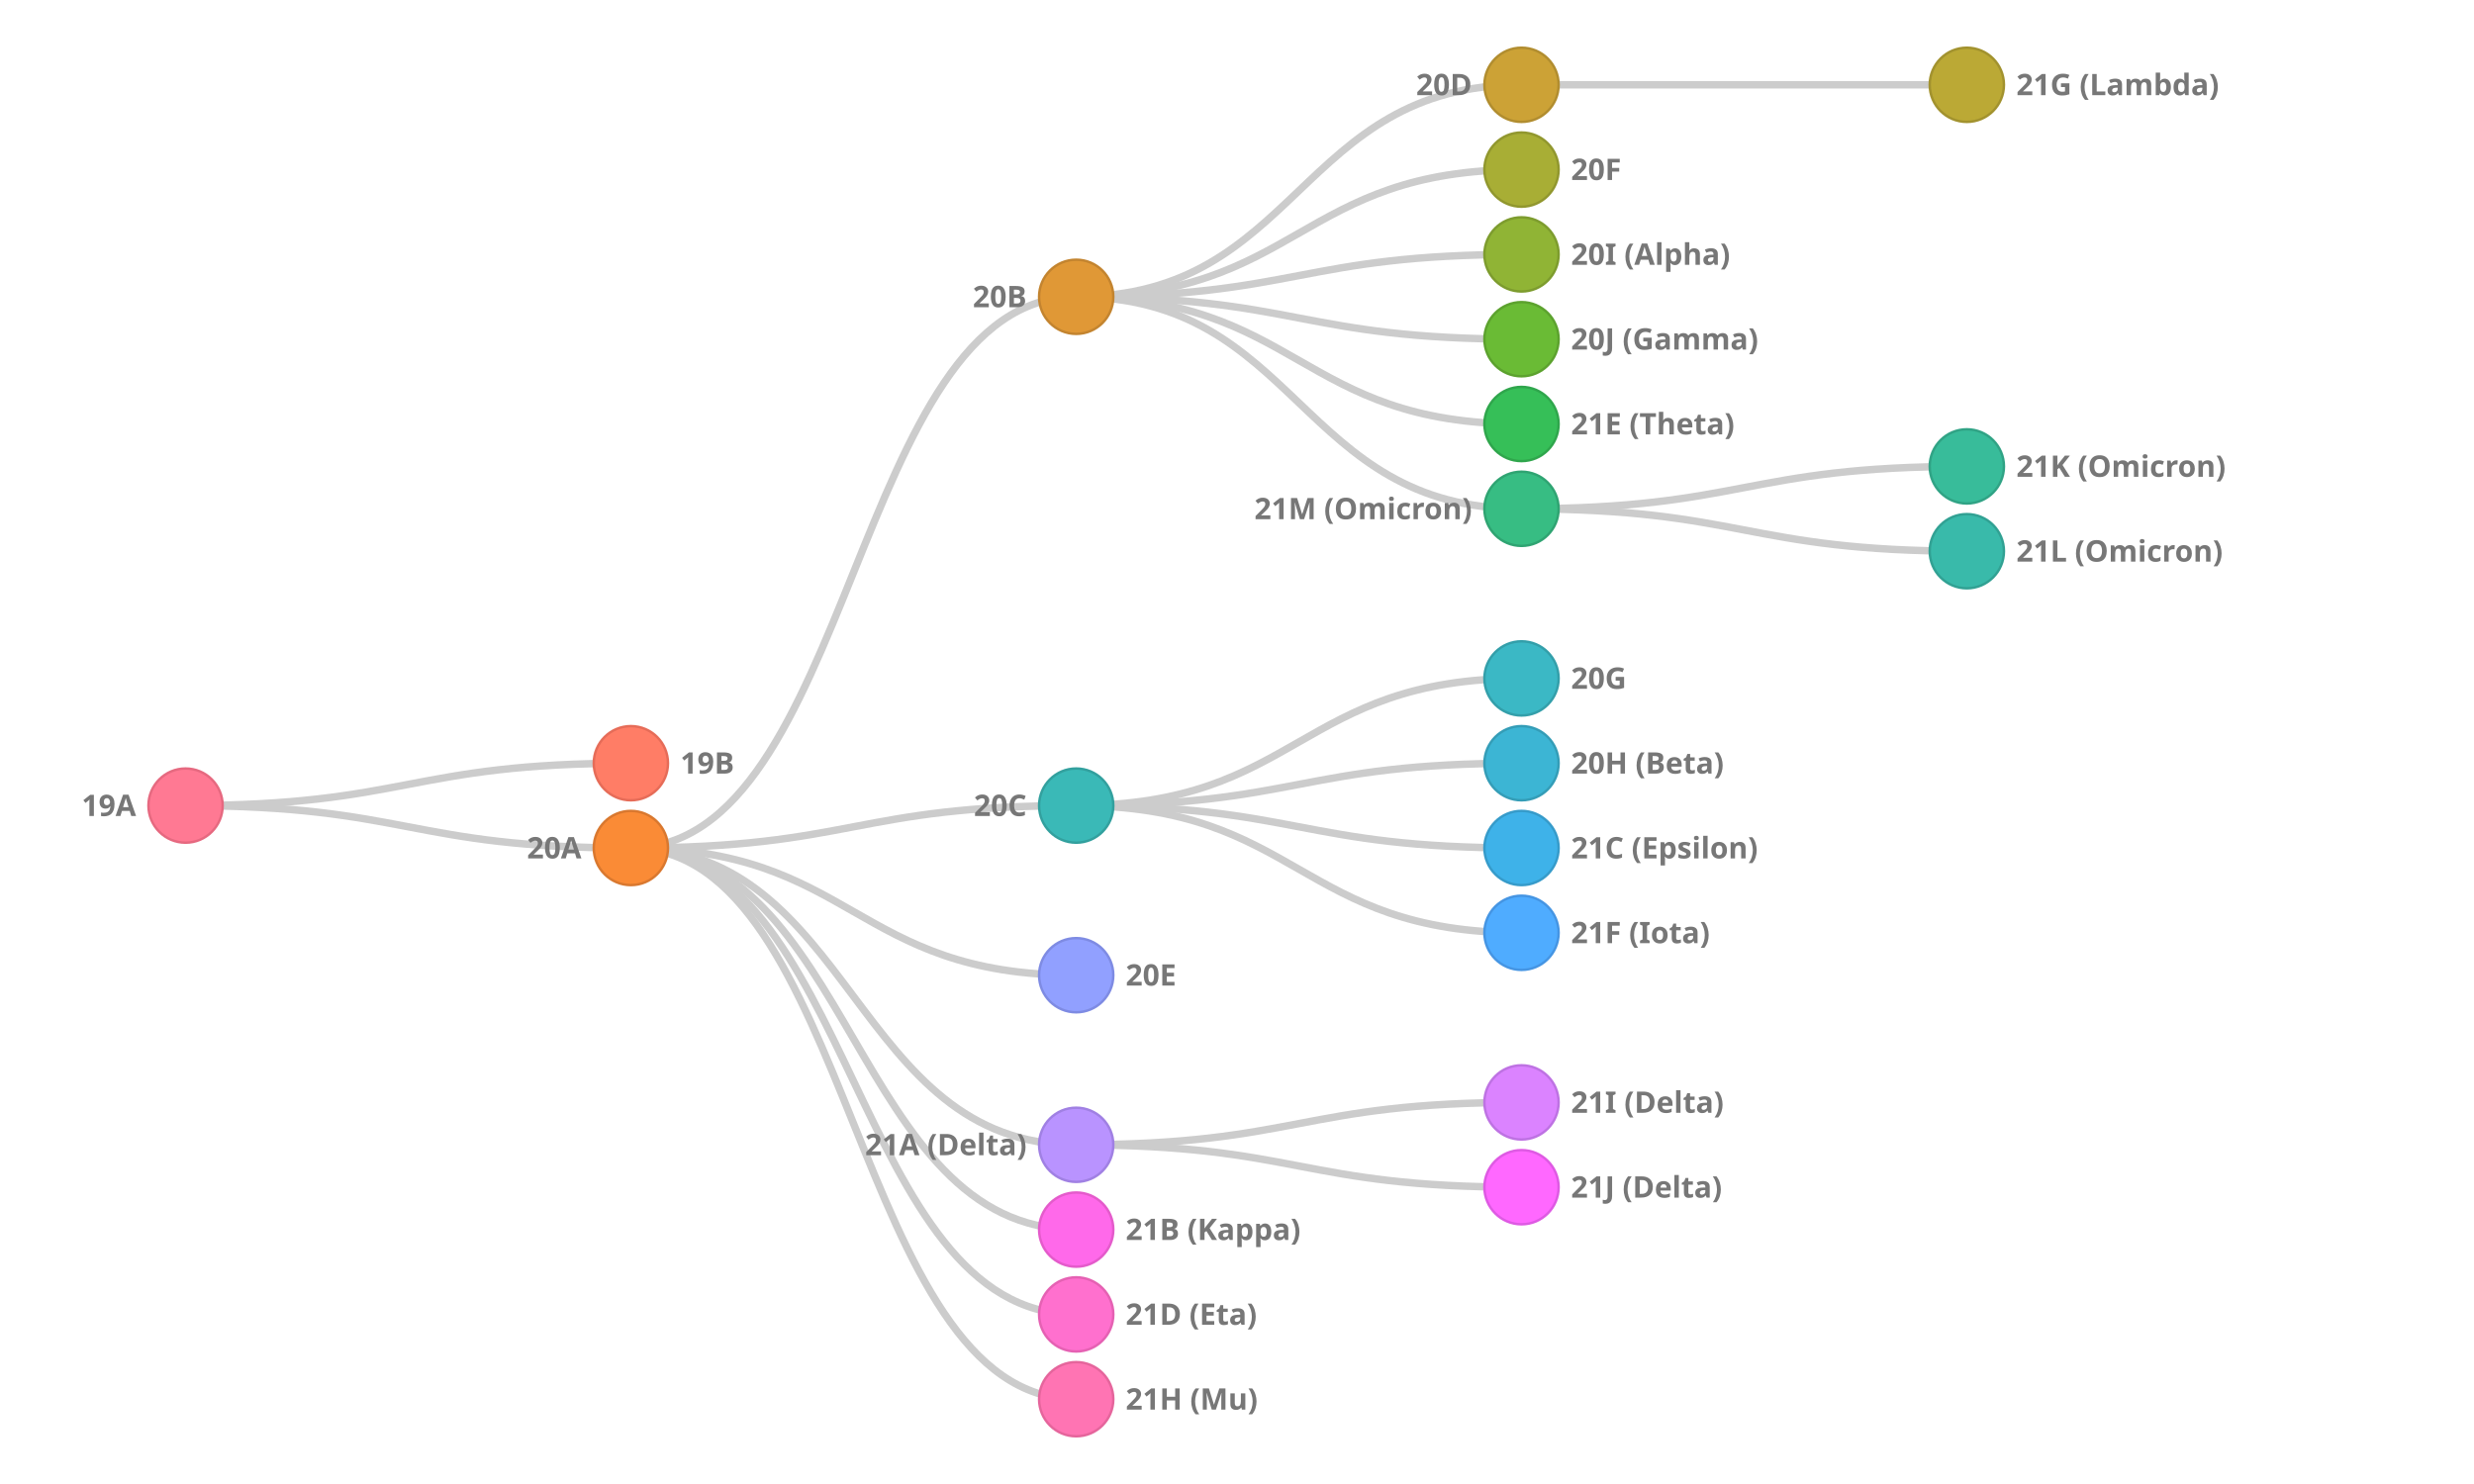
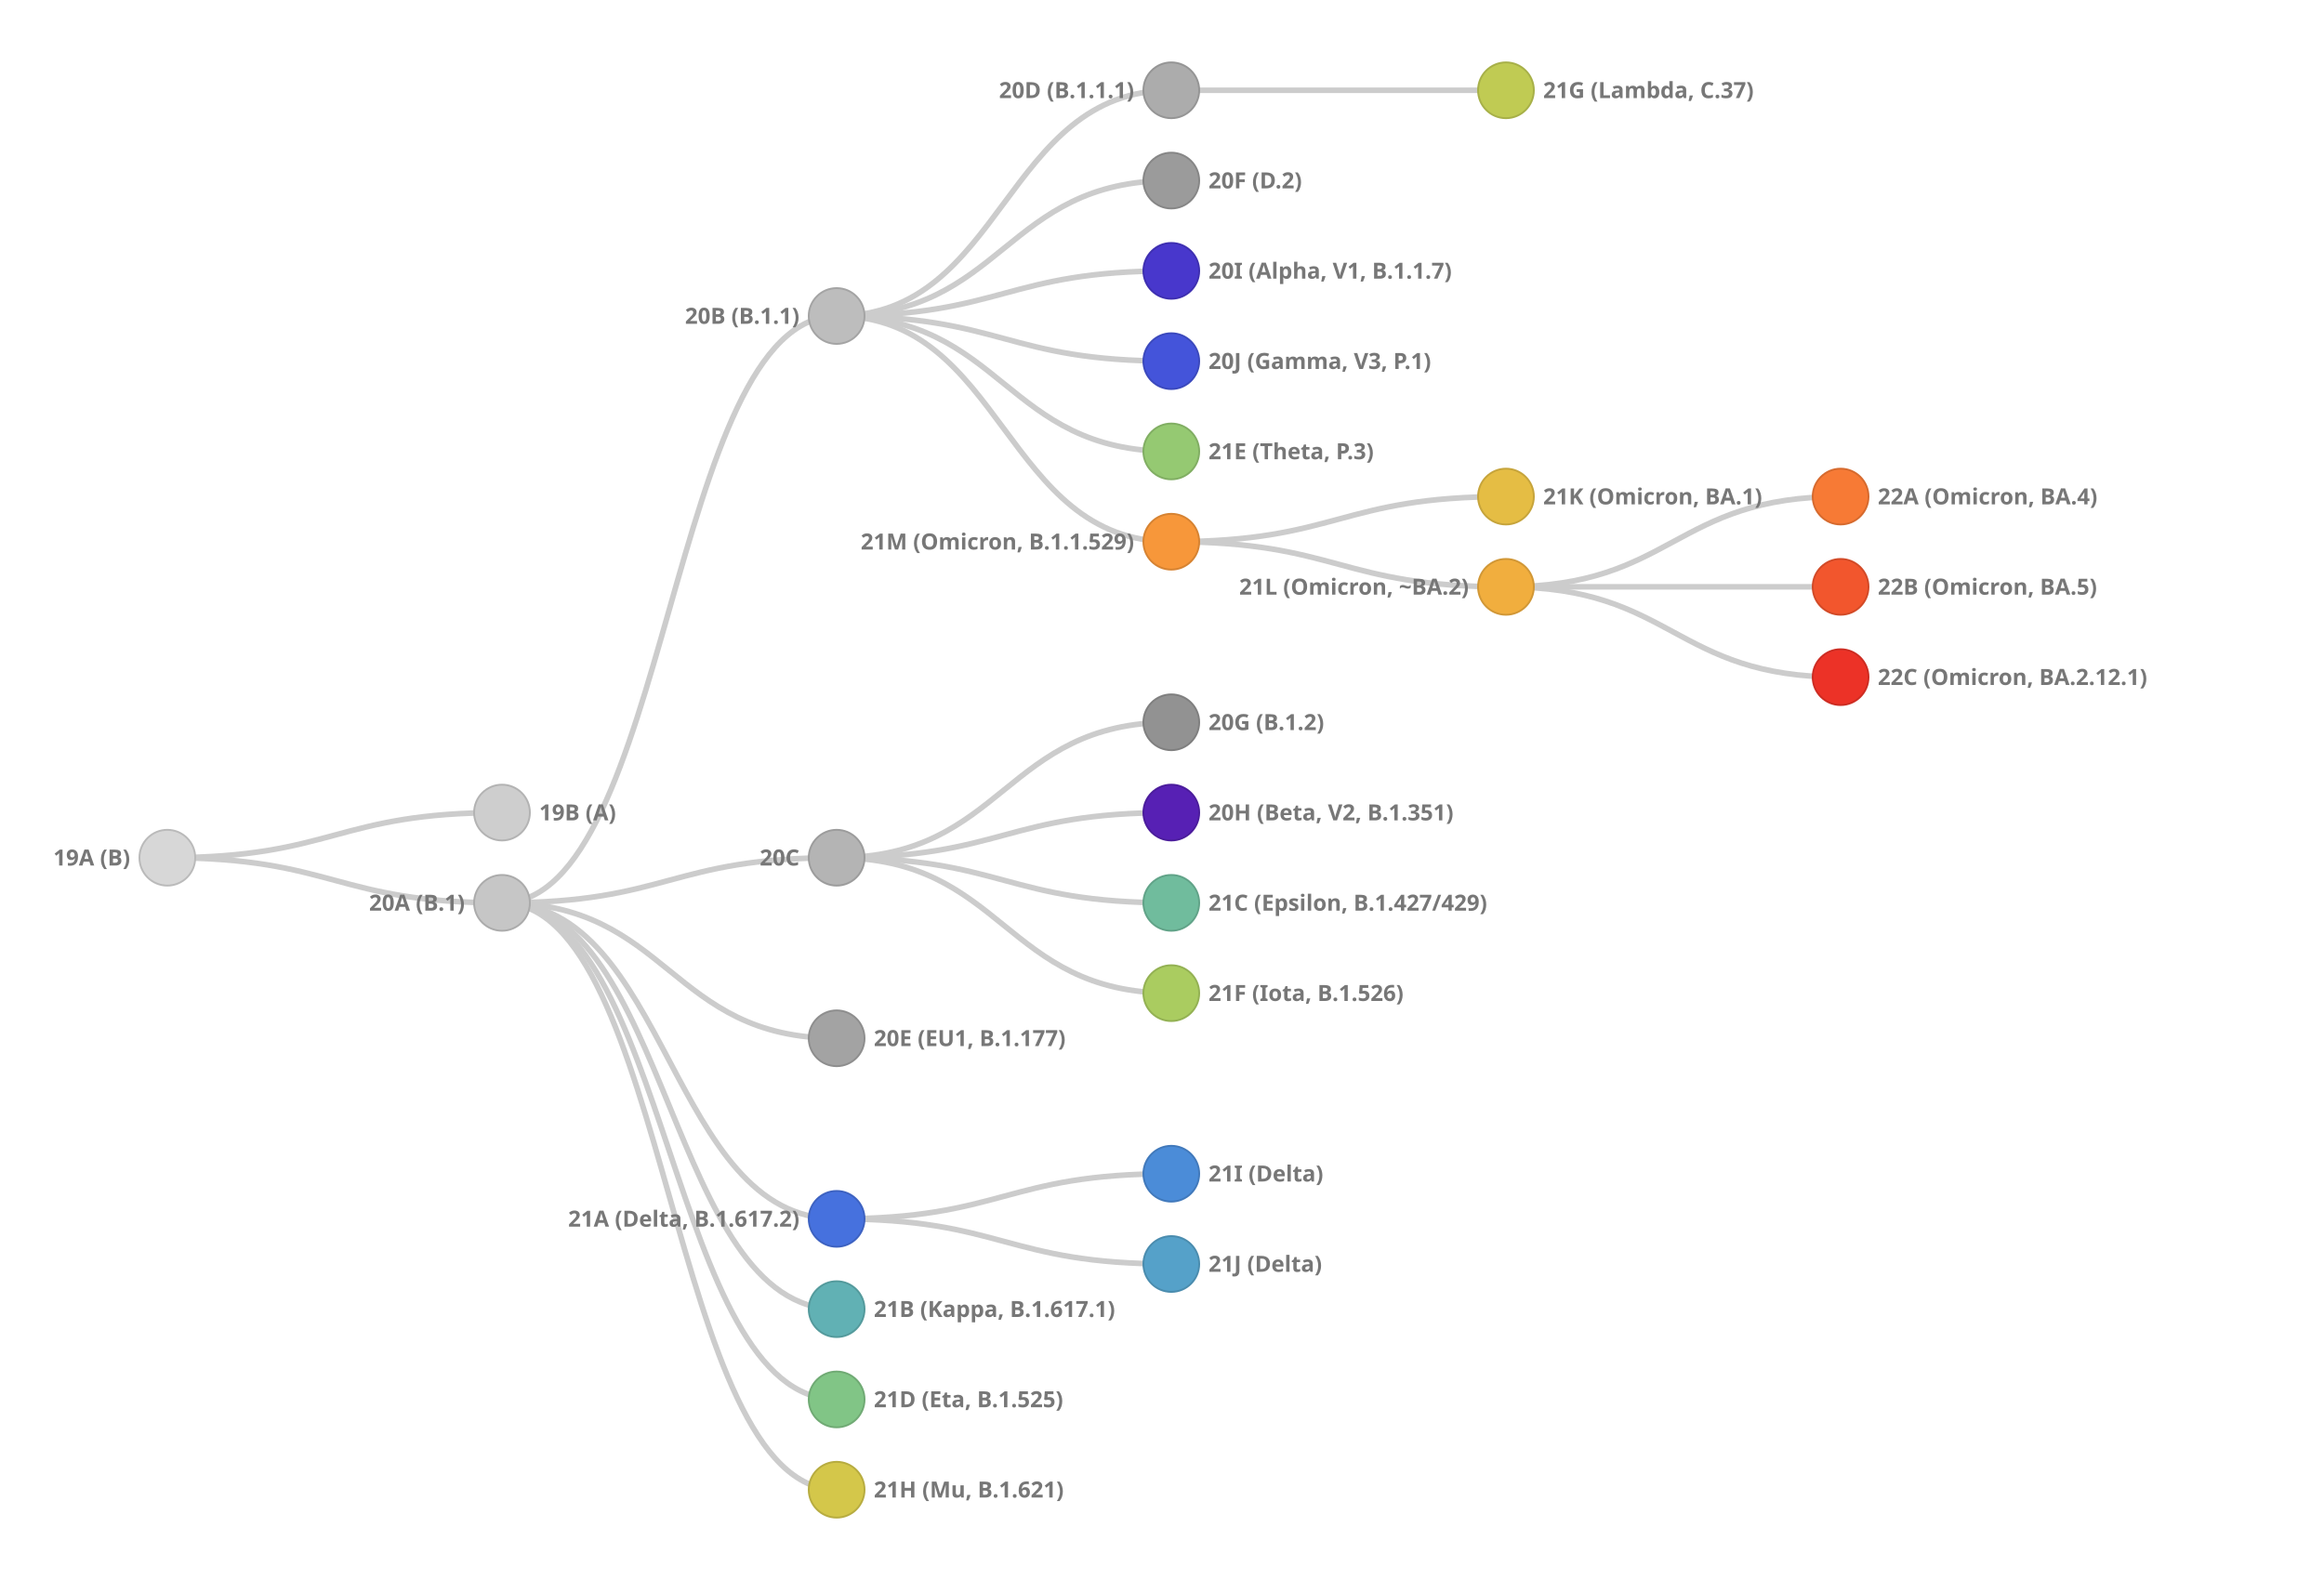
- <svg xmlns="http://www.w3.org/2000/svg" class="d3-component" style="font-family:sans-serif;font-size:1.25rem" viewBox="0 0 1000 600">
-   <g transform="translate(75,0)">
-     <path fill="none" stroke="#ccc" stroke-width="3px" d="M 180 308.571               C 90 308.571,                 90 325.714,                 0 325.714" />
-     <path fill="none" stroke="#ccc" stroke-width="3px" d="M 180 342.857               C 90 342.857,                 90 325.714,                 0 325.714" />
-     <path fill="none" stroke="#ccc" stroke-width="3px" d="M 360 120               C 270 120,                 270 342.857,                 180 342.857" />
-     <path fill="none" stroke="#ccc" stroke-width="3px" d="M 360 325.714               C 270 325.714,                 270 342.857,                 180 342.857" />
-     <path fill="none" stroke="#ccc" stroke-width="3px" d="M 360 394.286               C 270 394.286,                 270 342.857,                 180 342.857" />
-     <path fill="none" stroke="#ccc" stroke-width="3px" d="M 360 462.857               C 270 462.857,                 270 342.857,                 180 342.857" />
-     <path fill="none" stroke="#ccc" stroke-width="3px" d="M 360 497.143               C 270 497.143,                 270 342.857,                 180 342.857" />
-     <path fill="none" stroke="#ccc" stroke-width="3px" d="M 360 531.429               C 270 531.429,                 270 342.857,                 180 342.857" />
-     <path fill="none" stroke="#ccc" stroke-width="3px" d="M 360 565.714               C 270 565.714,                 270 342.857,                 180 342.857" />
-     <path fill="none" stroke="#ccc" stroke-width="3px" d="M 540 34.286               C 450 34.286,                 450 120,                 360 120" />
-     <path fill="none" stroke="#ccc" stroke-width="3px" d="M 540 68.571               C 450 68.571,                 450 120,                 360 120" />
-     <path fill="none" stroke="#ccc" stroke-width="3px" d="M 540 102.857               C 450 102.857,                 450 120,                 360 120" />
-     <path fill="none" stroke="#ccc" stroke-width="3px" d="M 540 137.143               C 450 137.143,                 450 120,                 360 120" />
-     <path fill="none" stroke="#ccc" stroke-width="3px" d="M 540 171.429               C 450 171.429,                 450 120,                 360 120" />
-     <path fill="none" stroke="#ccc" stroke-width="3px" d="M 540 205.714               C 450 205.714,                 450 120,                 360 120" />
-     <path fill="none" stroke="#ccc" stroke-width="3px" d="M 540 274.286               C 450 274.286,                 450 325.714,                 360 325.714" />
-     <path fill="none" stroke="#ccc" stroke-width="3px" d="M 540 308.571               C 450 308.571,                 450 325.714,                 360 325.714" />
-     <path fill="none" stroke="#ccc" stroke-width="3px" d="M 540 342.857               C 450 342.857,                 450 325.714,                 360 325.714" />
-     <path fill="none" stroke="#ccc" stroke-width="3px" d="M 540 377.143               C 450 377.143,                 450 325.714,                 360 325.714" />
-     <path fill="none" stroke="#ccc" stroke-width="3px" d="M 540 445.714               C 450 445.714,                 450 462.857,                 360 462.857" />
-     <path fill="none" stroke="#ccc" stroke-width="3px" d="M 540 480               C 450 480,                 450 462.857,                 360 462.857" />
-     <path fill="none" stroke="#ccc" stroke-width="3px" d="M 720 34.286               C 630 34.286,                 630 34.286,                 540 34.286" />
-     <path fill="none" stroke="#ccc" stroke-width="3px" d="M 720 188.571               C 630 188.571,                 630 205.714,                 540 205.714" />
-     <path fill="none" stroke="#ccc" stroke-width="3px" d="M 720 222.857               C 630 222.857,                 630 205.714,                 540 205.714" />
-     <g class="node" transform="translate(0,325.7143)">
-       <circle class="node" r="15" style="fill: rgb(255, 121, 147); stroke: rgb(230, 105, 128);" />
-       <text dy=".35em" x="-20" text-anchor="end" fill="#777" font-weight="700">19A</text>
+ <svg xmlns="http://www.w3.org/2000/svg" class="d3-component" style="font-family:sans-serif;font-size:1.25rem" viewBox="0 0 1250 850">
+   <g transform="translate(90,0)">
+     <path fill="none" stroke="#ccc" stroke-width="3px" d="M 180 437.143               C 90 437.143,                 90 461.429,                 0 461.429" />
+     <path fill="none" stroke="#ccc" stroke-width="3px" d="M 180 485.714               C 90 485.714,                 90 461.429,                 0 461.429" />
+     <path fill="none" stroke="#ccc" stroke-width="3px" d="M 360 170               C 270 170,                 270 485.714,                 180 485.714" />
+     <path fill="none" stroke="#ccc" stroke-width="3px" d="M 360 461.429               C 270 461.429,                 270 485.714,                 180 485.714" />
+     <path fill="none" stroke="#ccc" stroke-width="3px" d="M 360 558.571               C 270 558.571,                 270 485.714,                 180 485.714" />
+     <path fill="none" stroke="#ccc" stroke-width="3px" d="M 360 655.714               C 270 655.714,                 270 485.714,                 180 485.714" />
+     <path fill="none" stroke="#ccc" stroke-width="3px" d="M 360 704.286               C 270 704.286,                 270 485.714,                 180 485.714" />
+     <path fill="none" stroke="#ccc" stroke-width="3px" d="M 360 752.857               C 270 752.857,                 270 485.714,                 180 485.714" />
+     <path fill="none" stroke="#ccc" stroke-width="3px" d="M 360 801.429               C 270 801.429,                 270 485.714,                 180 485.714" />
+     <path fill="none" stroke="#ccc" stroke-width="3px" d="M 540 48.571               C 450 48.571,                 450 170,                 360 170" />
+     <path fill="none" stroke="#ccc" stroke-width="3px" d="M 540 97.143               C 450 97.143,                 450 170,                 360 170" />
+     <path fill="none" stroke="#ccc" stroke-width="3px" d="M 540 145.714               C 450 145.714,                 450 170,                 360 170" />
+     <path fill="none" stroke="#ccc" stroke-width="3px" d="M 540 194.286               C 450 194.286,                 450 170,                 360 170" />
+     <path fill="none" stroke="#ccc" stroke-width="3px" d="M 540 242.857               C 450 242.857,                 450 170,                 360 170" />
+     <path fill="none" stroke="#ccc" stroke-width="3px" d="M 540 291.429               C 450 291.429,                 450 170,                 360 170" />
+     <path fill="none" stroke="#ccc" stroke-width="3px" d="M 540 388.571               C 450 388.571,                 450 461.429,                 360 461.429" />
+     <path fill="none" stroke="#ccc" stroke-width="3px" d="M 540 437.143               C 450 437.143,                 450 461.429,                 360 461.429" />
+     <path fill="none" stroke="#ccc" stroke-width="3px" d="M 540 485.714               C 450 485.714,                 450 461.429,                 360 461.429" />
+     <path fill="none" stroke="#ccc" stroke-width="3px" d="M 540 534.286               C 450 534.286,                 450 461.429,                 360 461.429" />
+     <path fill="none" stroke="#ccc" stroke-width="3px" d="M 540 631.429               C 450 631.429,                 450 655.714,                 360 655.714" />
+     <path fill="none" stroke="#ccc" stroke-width="3px" d="M 540 680               C 450 680,                 450 655.714,                 360 655.714" />
+     <path fill="none" stroke="#ccc" stroke-width="3px" d="M 720 48.571               C 630 48.571,                 630 48.571,                 540 48.571" />
+     <path fill="none" stroke="#ccc" stroke-width="3px" d="M 720 267.143               C 630 267.143,                 630 291.429,                 540 291.429" />
+     <path fill="none" stroke="#ccc" stroke-width="3px" d="M 720 315.714               C 630 315.714,                 630 291.429,                 540 291.429" />
+     <path fill="none" stroke="#ccc" stroke-width="3px" d="M 900 267.143               C 810 267.143,                 810 315.714,                 720 315.714" />
+     <path fill="none" stroke="#ccc" stroke-width="3px" d="M 900 315.714               C 810 315.714,                 810 315.714,                 720 315.714" />
+     <path fill="none" stroke="#ccc" stroke-width="3px" d="M 900 364.286               C 810 364.286,                 810 315.714,                 720 315.714" />
+     <g class="node" transform="translate(0,461.4286)">
+       <circle class="node" r="15" style="fill: rgb(215, 215, 215); stroke: rgb(186, 186, 186);" />
+       <text dy=".35em" x="-20" text-anchor="end" fill="#777" font-weight="700">19A (B)</text>
    </g>
-     <g class="node" transform="translate(180,308.5714)">
-       <circle class="node" r="15" style="fill: rgb(255, 125, 102); stroke: rgb(230, 108, 88);" />
-       <text dy=".35em" x="20" text-anchor="start" fill="#777" font-weight="700">19B</text>
+     <g class="node" transform="translate(180,437.1429)">
+       <circle class="node" r="15" style="fill: rgb(206, 206, 206); stroke: rgb(179, 179, 179);" />
+       <text dy=".35em" x="20" text-anchor="start" fill="#777" font-weight="700">19B (A)</text>
    </g>
-     <g class="node" transform="translate(180,342.8571)">
-       <circle class="node" r="15" style="fill: rgb(250, 139, 54); stroke: rgb(217, 120, 47);" />
-       <text dy=".35em" x="-20" text-anchor="end" fill="#777" font-weight="700">20A</text>
+     <g class="node" transform="translate(180,485.7143)">
+       <circle class="node" r="15" style="fill: rgb(198, 198, 198); stroke: rgb(171, 171, 171);" />
+       <text dy=".35em" x="-20" text-anchor="end" fill="#777" font-weight="700">20A (B.1)</text>
    </g>
-     <g class="node" transform="translate(360,120)">
-       <circle class="node" r="15" style="fill: rgb(224, 152, 54); stroke: rgb(195, 132, 47);" />
-       <text dy=".35em" x="-20" text-anchor="end" fill="#777" font-weight="700">20B</text>
+     <g class="node" transform="translate(360,170)">
+       <circle class="node" r="15" style="fill: rgb(189, 189, 189); stroke: rgb(164, 164, 164);" />
+       <text dy=".35em" x="-20" text-anchor="end" fill="#777" font-weight="700">20B (B.1.1)</text>
    </g>
-     <g class="node" transform="translate(360,325.7143)">
-       <circle class="node" r="15" style="fill: rgb(58, 185, 183); stroke: rgb(50, 160, 158);" />
+     <g class="node" transform="translate(360,461.4286)">
+       <circle class="node" r="15" style="fill: rgb(180, 180, 180); stroke: rgb(156, 156, 156);" />
      <text dy=".35em" x="-20" text-anchor="end" fill="#777" font-weight="700">20C</text>
    </g>
-     <g class="node" transform="translate(360,394.2857)">
-       <circle class="node" r="15" style="fill: rgb(145, 160, 255); stroke: rgb(126, 139, 227);" />
-       <text dy=".35em" x="20" text-anchor="start" fill="#777" font-weight="700">20E</text>
+     <g class="node" transform="translate(360,558.5714)">
+       <circle class="node" r="15" style="fill: rgb(163, 163, 163); stroke: rgb(142, 142, 142);" />
+       <text dy=".35em" x="20" text-anchor="start" fill="#777" font-weight="700">20E (EU1, B.1.177)</text>
    </g>
-     <g class="node" transform="translate(360,462.8571)">
-       <circle class="node" r="15" style="fill: rgb(185, 147, 255); stroke: rgb(160, 128, 227);" />
-       <text dy=".35em" x="-20" text-anchor="end" fill="#777" font-weight="700">21A (Delta)</text>
+     <g class="node" transform="translate(360,655.7143)">
+       <circle class="node" r="15" style="fill: rgb(70, 113, 222); stroke: rgb(61, 98, 193);" />
+       <text dy=".35em" x="-20" text-anchor="end" fill="#777" font-weight="700">21A (Delta, B.1.617.2)</text>
    </g>
-     <g class="node" transform="translate(360,497.1429)">
-       <circle class="node" r="15" style="fill: rgb(255, 105, 234); stroke: rgb(228, 91, 203);" />
-       <text dy=".35em" x="20" text-anchor="start" fill="#777" font-weight="700">21B (Kappa)</text>
+     <g class="node" transform="translate(360,704.2857)">
+       <circle class="node" r="15" style="fill: rgb(97, 177, 180); stroke: rgb(84, 154, 156);" />
+       <text dy=".35em" x="20" text-anchor="start" fill="#777" font-weight="700">21B (Kappa, B.1.617.1)</text>
    </g>
-     <g class="node" transform="translate(360,531.4286)">
-       <circle class="node" r="15" style="fill: rgb(255, 112, 206); stroke: rgb(229, 97, 179);" />
-       <text dy=".35em" x="20" text-anchor="start" fill="#777" font-weight="700">21D (Eta)</text>
+     <g class="node" transform="translate(360,752.8571)">
+       <circle class="node" r="15" style="fill: rgb(129, 197, 134); stroke: rgb(112, 170, 116);" />
+       <text dy=".35em" x="20" text-anchor="start" fill="#777" font-weight="700">21D (Eta, B.1.525)</text>
    </g>
-     <g class="node" transform="translate(360,565.7143)">
-       <circle class="node" r="15" style="fill: rgb(255, 116, 179); stroke: rgb(229, 101, 156);" />
-       <text dy=".35em" x="20" text-anchor="start" fill="#777" font-weight="700">21H (Mu)</text>
+     <g class="node" transform="translate(360,801.4286)">
+       <circle class="node" r="15" style="fill: rgb(212, 199, 74); stroke: rgb(183, 172, 64);" />
+       <text dy=".35em" x="20" text-anchor="start" fill="#777" font-weight="700">21H (Mu, B.1.621)</text>
    </g>
-     <g class="node" transform="translate(540,34.28571)">
-       <circle class="node" r="15" style="fill: rgb(204, 162, 54); stroke: rgb(177, 141, 47);" />
-       <text dy=".35em" x="-20" text-anchor="end" fill="#777" font-weight="700">20D</text>
+     <g class="node" transform="translate(540,48.57143)">
+       <circle class="node" r="15" style="fill: rgb(172, 172, 172); stroke: rgb(149, 149, 149);" />
+       <text dy=".35em" x="-20" text-anchor="end" fill="#777" font-weight="700">20D (B.1.1.1)</text>
    </g>
-     <g class="node" transform="translate(540,68.57143)">
-       <circle class="node" r="15" style="fill: rgb(168, 174, 53); stroke: rgb(145, 151, 46);" />
-       <text dy=".35em" x="20" text-anchor="start" fill="#777" font-weight="700">20F</text>
+     <g class="node" transform="translate(540,97.14286)">
+       <circle class="node" r="15" style="fill: rgb(155, 155, 155); stroke: rgb(134, 134, 134);" />
+       <text dy=".35em" x="20" text-anchor="start" fill="#777" font-weight="700">20F (D.2)</text>
    </g>
-     <g class="node" transform="translate(540,102.8571)">
-       <circle class="node" r="15" style="fill: rgb(144, 180, 53); stroke: rgb(125, 156, 46);" />
-       <text dy=".35em" x="20" text-anchor="start" fill="#777" font-weight="700">20I (Alpha)</text>
+     <g class="node" transform="translate(540,145.7143)">
+       <circle class="node" r="15" style="fill: rgb(72, 55, 204); stroke: rgb(62, 47, 177);" />
+       <text dy=".35em" x="20" text-anchor="start" fill="#777" font-weight="700">20I (Alpha, V1, B.1.1.7)</text>
    </g>
-     <g class="node" transform="translate(540,137.1429)">
-       <circle class="node" r="15" style="fill: rgb(106, 187, 53); stroke: rgb(92, 162, 46);" />
-       <text dy=".35em" x="20" text-anchor="start" fill="#777" font-weight="700">20J (Gamma)</text>
+     <g class="node" transform="translate(540,194.2857)">
+       <circle class="node" r="15" style="fill: rgb(68, 84, 218); stroke: rgb(59, 73, 189);" />
+       <text dy=".35em" x="20" text-anchor="start" fill="#777" font-weight="700">20J (Gamma, V3, P.1)</text>
    </g>
-     <g class="node" transform="translate(540,171.4286)">
-       <circle class="node" r="15" style="fill: rgb(54, 191, 88); stroke: rgb(47, 166, 76);" />
-       <text dy=".35em" x="20" text-anchor="start" fill="#777" font-weight="700">21E (Theta)</text>
+     <g class="node" transform="translate(540,242.8571)">
+       <circle class="node" r="15" style="fill: rgb(149, 201, 114); stroke: rgb(129, 174, 99);" />
+       <text dy=".35em" x="20" text-anchor="start" fill="#777" font-weight="700">21E (Theta, P.3)</text>
    </g>
-     <g class="node" transform="translate(540,205.7143)">
-       <circle class="node" r="15" style="fill: rgb(55, 189, 131); stroke: rgb(47, 164, 114);" />
-       <text dy=".35em" x="-20" text-anchor="end" fill="#777" font-weight="700">21M (Omicron)</text>
+     <g class="node" transform="translate(540,291.4286)">
+       <circle class="node" r="15" style="fill: rgb(247, 151, 58); stroke: rgb(214, 131, 50);" />
+       <text dy=".35em" x="-20" text-anchor="end" fill="#777" font-weight="700">21M (Omicron, B.1.1.529)</text>
    </g>
-     <g class="node" transform="translate(540,274.2857)">
-       <circle class="node" r="15" style="fill: rgb(59, 184, 197); stroke: rgb(51, 159, 170);" />
-       <text dy=".35em" x="20" text-anchor="start" fill="#777" font-weight="700">20G</text>
+     <g class="node" transform="translate(540,388.5714)">
+       <circle class="node" r="15" style="fill: rgb(146, 146, 146); stroke: rgb(127, 127, 127);" />
+       <text dy=".35em" x="20" text-anchor="start" fill="#777" font-weight="700">20G (B.1.2)</text>
    </g>
-     <g class="node" transform="translate(540,308.5714)">
-       <circle class="node" r="15" style="fill: rgb(60, 181, 212); stroke: rgb(52, 157, 183);" />
-       <text dy=".35em" x="20" text-anchor="start" fill="#777" font-weight="700">20H (Beta)</text>
+     <g class="node" transform="translate(540,437.1429)">
+       <circle class="node" r="15" style="fill: rgb(87, 32, 180); stroke: rgb(75, 28, 156);" />
+       <text dy=".35em" x="20" text-anchor="start" fill="#777" font-weight="700">20H (Beta, V2, B.1.351)</text>
    </g>
-     <g class="node" transform="translate(540,342.8571)">
-       <circle class="node" r="15" style="fill: rgb(62, 178, 233); stroke: rgb(54, 155, 202);" />
-       <text dy=".35em" x="20" text-anchor="start" fill="#777" font-weight="700">21C (Epsilon)</text>
+     <g class="node" transform="translate(540,485.7143)">
+       <circle class="node" r="15" style="fill: rgb(112, 188, 157); stroke: rgb(97, 163, 136);" />
+       <text dy=".35em" x="20" text-anchor="start" fill="#777" font-weight="700">21C (Epsilon, B.1.427/429)</text>
    </g>
-     <g class="node" transform="translate(540,377.1429)">
-       <circle class="node" r="15" style="fill: rgb(79, 172, 255); stroke: rgb(69, 149, 227);" />
-       <text dy=".35em" x="20" text-anchor="start" fill="#777" font-weight="700">21F (Iota)</text>
+     <g class="node" transform="translate(540,534.2857)">
+       <circle class="node" r="15" style="fill: rgb(170, 204, 96); stroke: rgb(147, 177, 83);" />
+       <text dy=".35em" x="20" text-anchor="start" fill="#777" font-weight="700">21F (Iota, B.1.526)</text>
    </g>
-     <g class="node" transform="translate(540,445.7143)">
-       <circle class="node" r="15" style="fill: rgb(219, 131, 255); stroke: rgb(190, 114, 227);" />
+     <g class="node" transform="translate(540,631.4286)">
+       <circle class="node" r="15" style="fill: rgb(75, 140, 216); stroke: rgb(65, 121, 187);" />
      <text dy=".35em" x="20" text-anchor="start" fill="#777" font-weight="700">21I (Delta)</text>
    </g>
-     <g class="node" transform="translate(540,480)">
-       <circle class="node" r="15" style="fill: rgb(255, 104, 255); stroke: rgb(222, 90, 227);" />
+     <g class="node" transform="translate(540,680)">
+       <circle class="node" r="15" style="fill: rgb(85, 161, 201); stroke: rgb(74, 140, 174);" />
      <text dy=".35em" x="20" text-anchor="start" fill="#777" font-weight="700">21J (Delta)</text>
    </g>
-     <g class="node" transform="translate(720,34.28571)">
-       <circle class="node" r="15" style="fill: rgb(187, 169, 53); stroke: rgb(162, 146, 46);" />
-       <text dy=".35em" x="20" text-anchor="start" fill="#777" font-weight="700">21G (Lambda)</text>
+     <g class="node" transform="translate(720,48.57143)">
+       <circle class="node" r="15" style="fill: rgb(192, 203, 83); stroke: rgb(167, 176, 72);" />
+       <text dy=".35em" x="20" text-anchor="start" fill="#777" font-weight="700">21G (Lambda, C.37)</text>
    </g>
-     <g class="node" transform="translate(720,188.5714)">
-       <circle class="node" r="15" style="fill: rgb(56, 188, 154); stroke: rgb(48, 163, 133);" />
-       <text dy=".35em" x="20" text-anchor="start" fill="#777" font-weight="700">21K (Omicron)</text>
+     <g class="node" transform="translate(720,267.1429)">
+       <circle class="node" r="15" style="fill: rgb(229, 189, 68); stroke: rgb(198, 164, 59);" />
+       <text dy=".35em" x="20" text-anchor="start" fill="#777" font-weight="700">21K (Omicron, BA.1)</text>
    </g>
-     <g class="node" transform="translate(720,222.8571)">
-       <circle class="node" r="15" style="fill: rgb(57, 186, 170); stroke: rgb(49, 161, 147);" />
-       <text dy=".35em" x="20" text-anchor="start" fill="#777" font-weight="700">21L (Omicron)</text>
+     <g class="node" transform="translate(720,315.7143)">
+       <circle class="node" r="15" style="fill: rgb(241, 174, 62); stroke: rgb(209, 151, 54);" />
+       <text dy=".35em" x="-20" text-anchor="end" fill="#777" font-weight="700">21L (Omicron, ~BA.2)</text>
+     </g>
+     <g class="node" transform="translate(900,267.1429)">
+       <circle class="node" r="15" style="fill: rgb(247, 122, 53); stroke: rgb(214, 106, 46);" />
+       <text dy=".35em" x="20" text-anchor="start" fill="#777" font-weight="700">22A (Omicron, BA.4)</text>
+     </g>
+     <g class="node" transform="translate(900,315.7143)">
+       <circle class="node" r="15" style="fill: rgb(242, 86, 45); stroke: rgb(210, 74, 39);" />
+       <text dy=".35em" x="20" text-anchor="start" fill="#777" font-weight="700">22B (Omicron, BA.5)</text>
+     </g>
+     <g class="node" transform="translate(900,364.2857)">
+       <circle class="node" r="15" style="fill: rgb(236, 50, 39); stroke: rgb(205, 44, 34);" />
+       <text dy=".35em" x="20" text-anchor="start" fill="#777" font-weight="700">22C (Omicron, BA.2.12.1)</text>
    </g>
  </g>
</svg>
